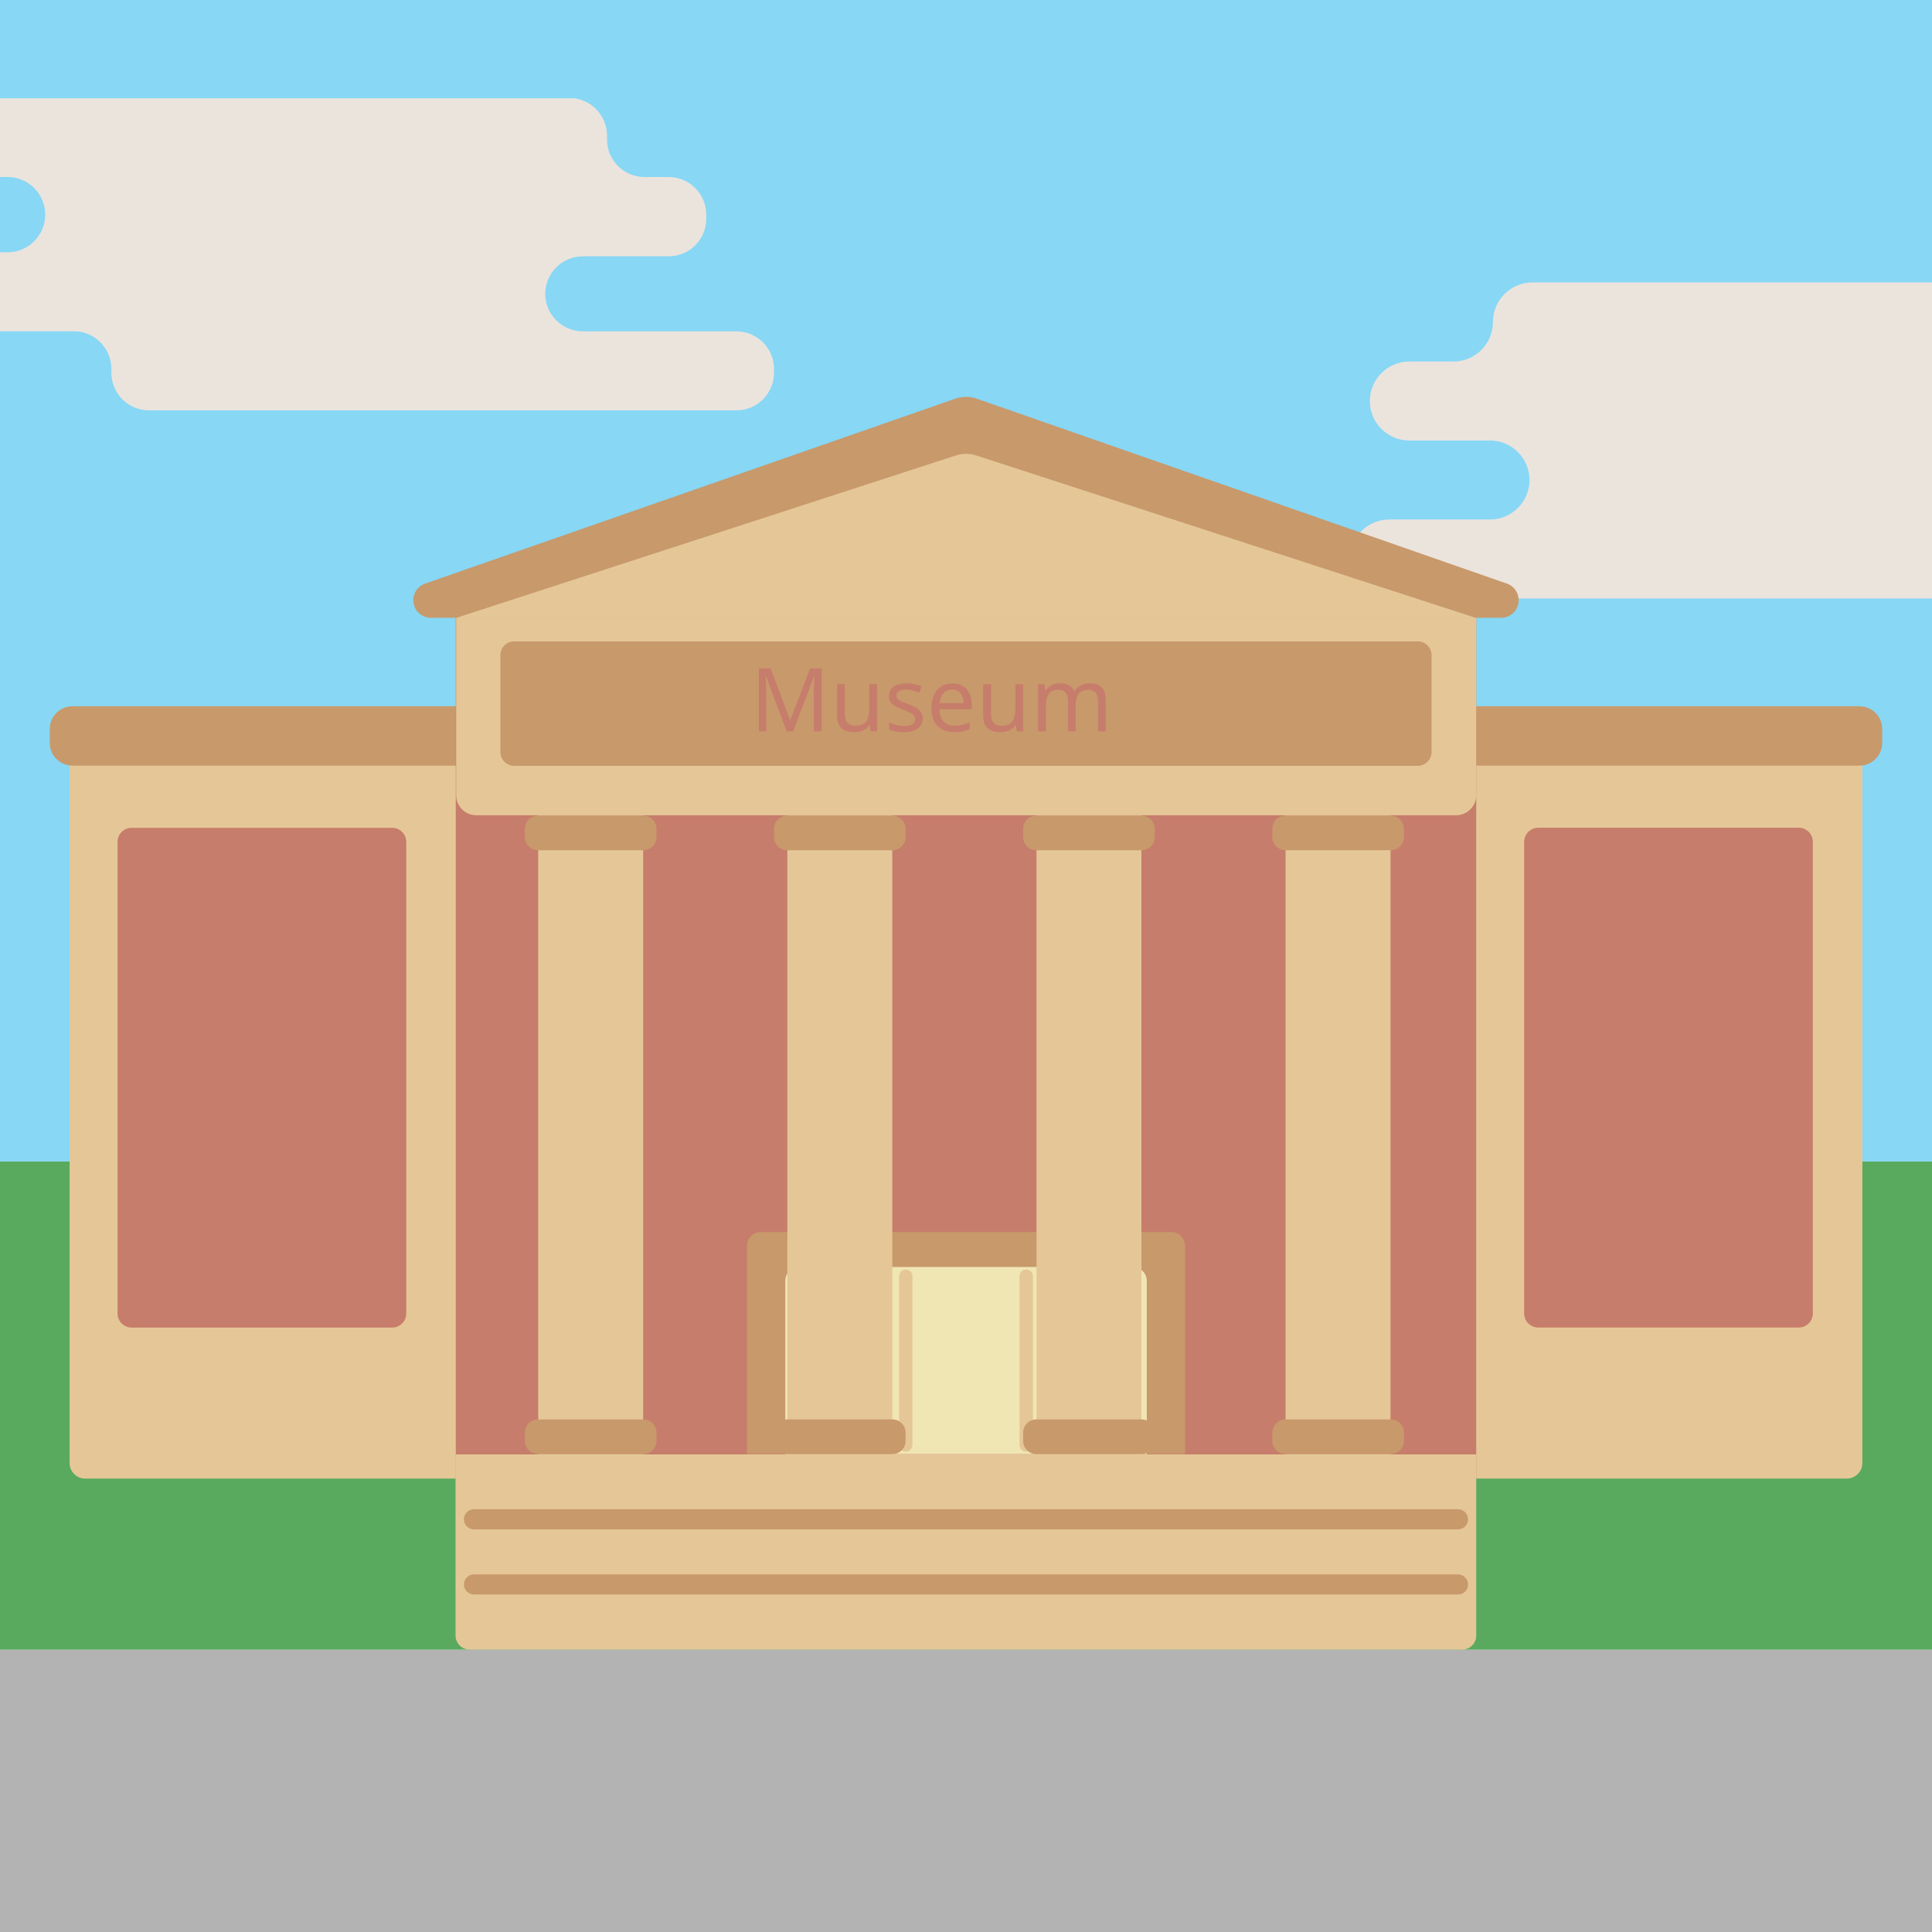
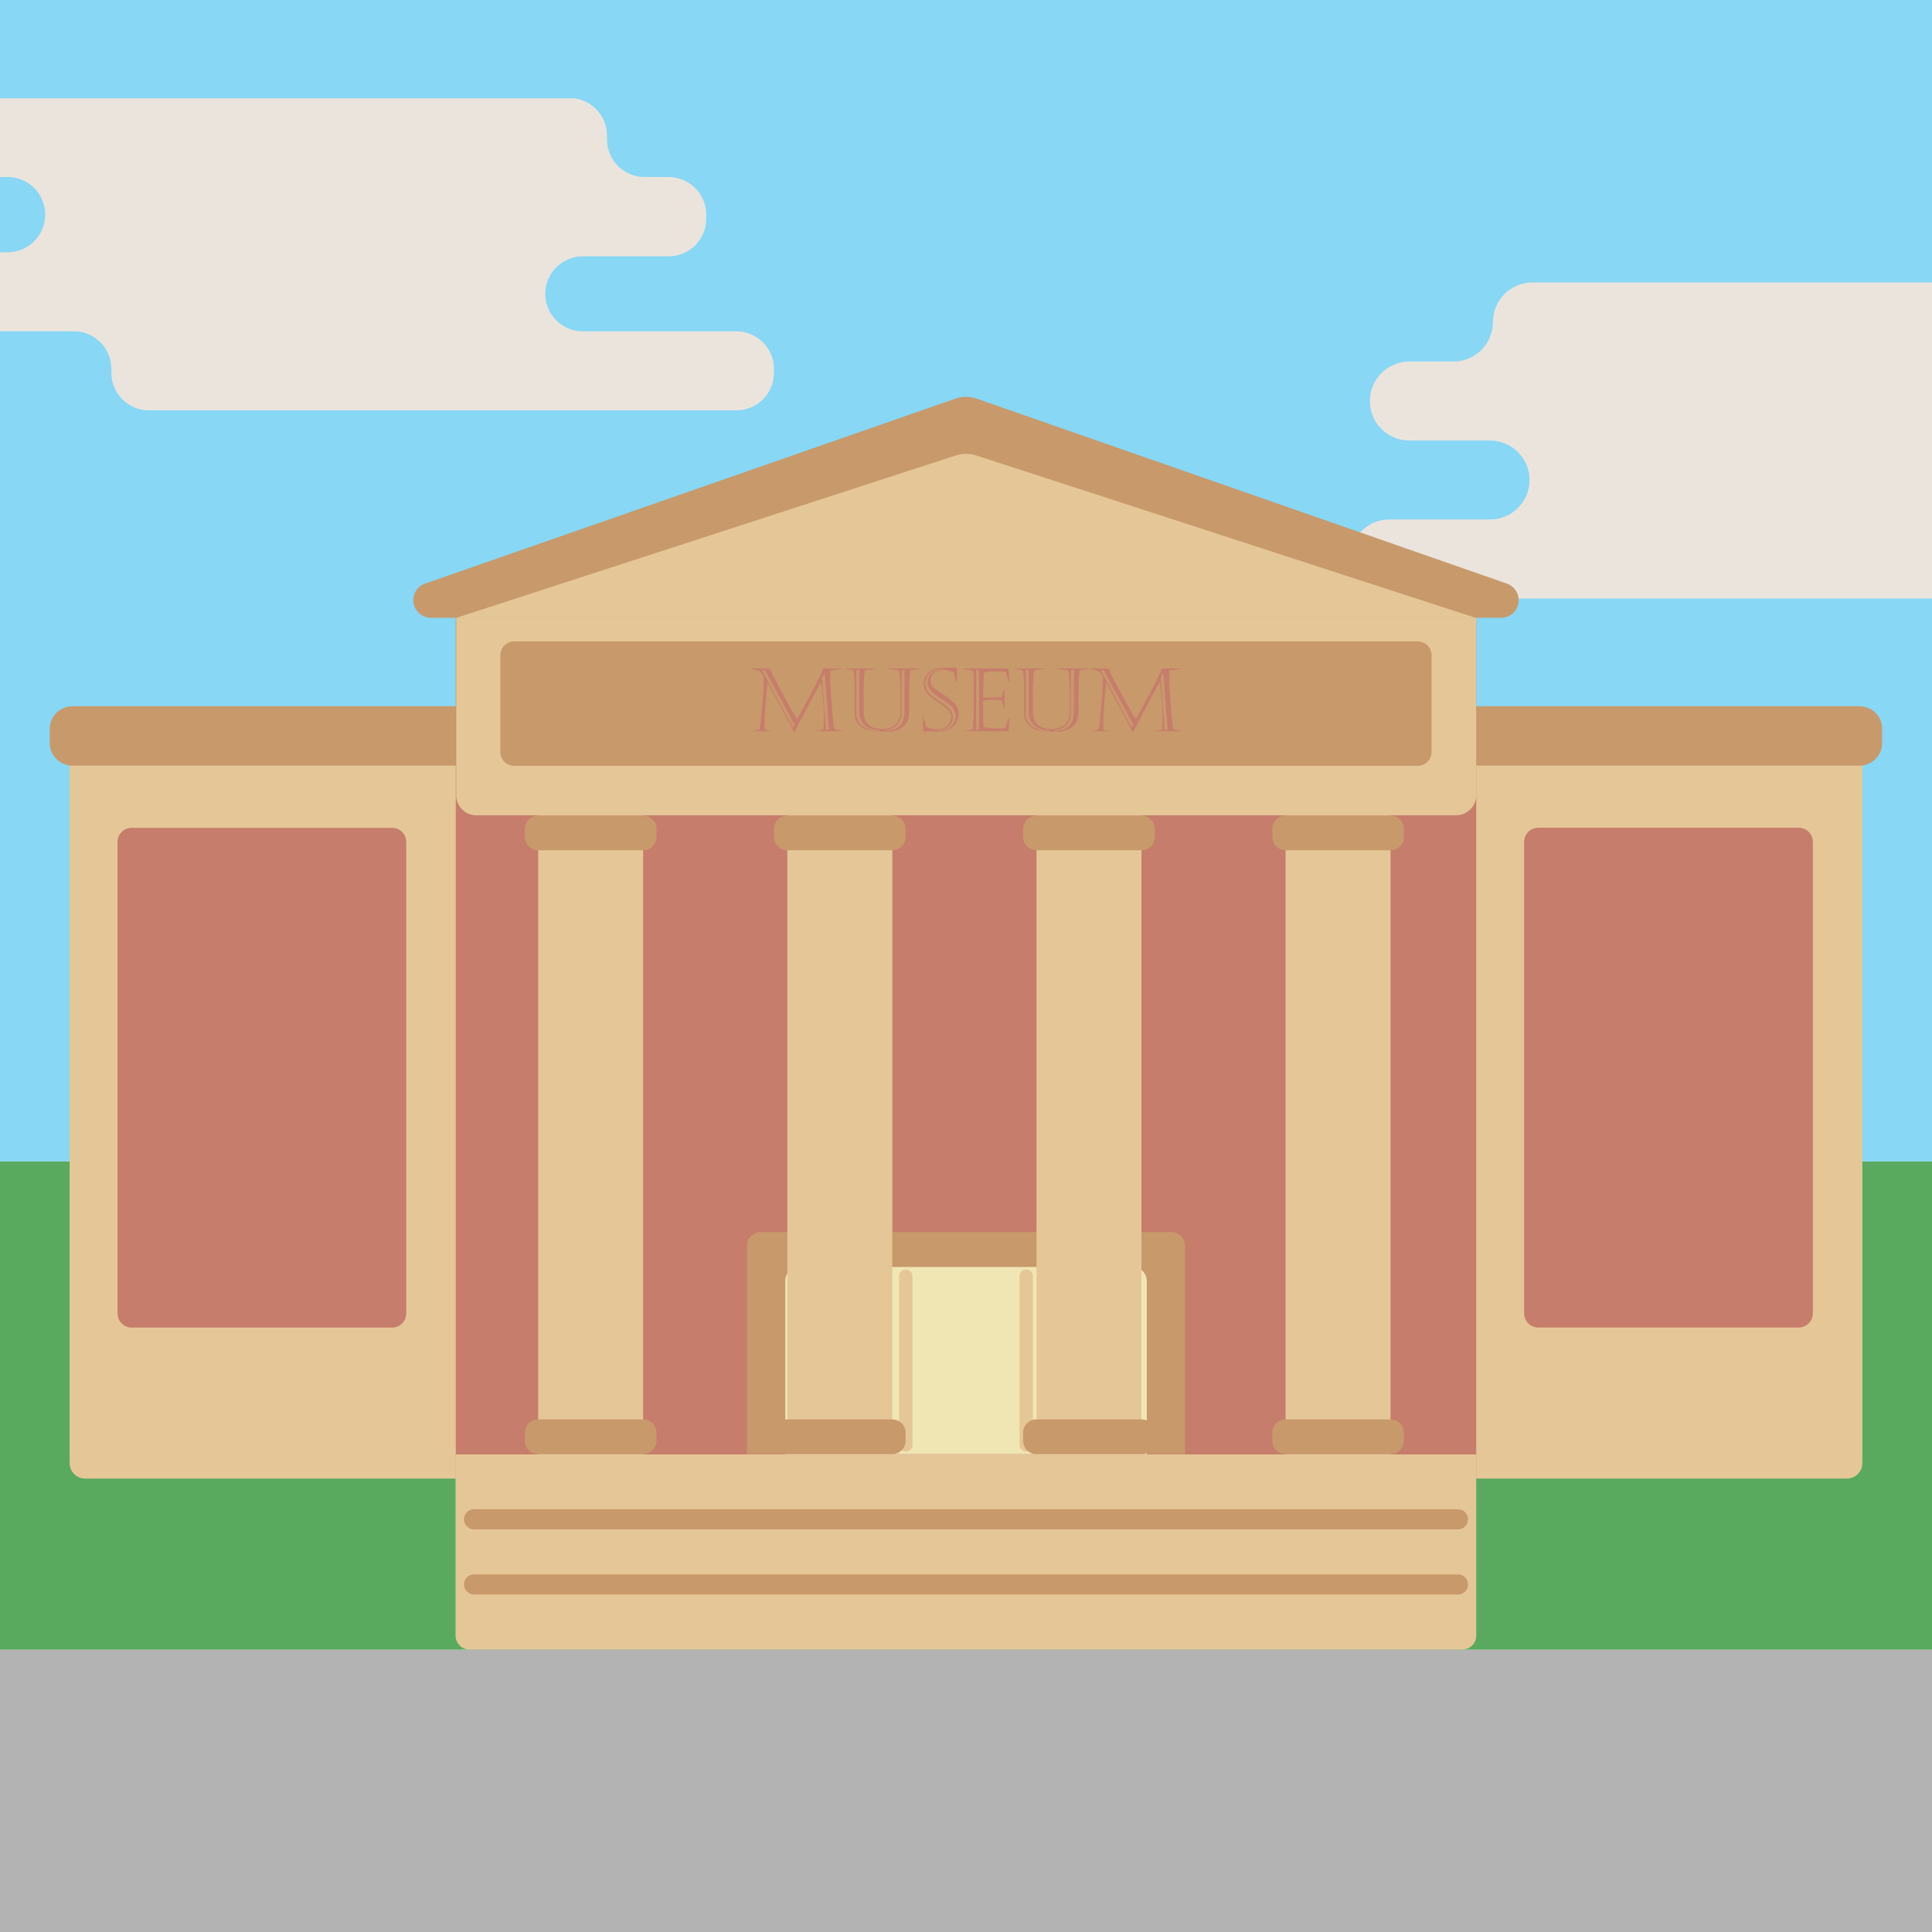
<svg xmlns="http://www.w3.org/2000/svg" viewBox="0 0 288 288">
  <defs>
-     <style>.cls-1,.cls-16{fill:none;}.cls-2{fill:#b3b3b3;}.cls-3{fill:#59aa5f;}.cls-4{fill:#87d7f5;}.cls-5{clip-path:url(#clip-path);}.cls-6{clip-path:url(#clip-path-2);}.cls-7{clip-path:url(#clip-path-3);}.cls-8{fill:#ebe4dd;}.cls-9{clip-path:url(#clip-path-4);}.cls-10{clip-path:url(#clip-path-5);}.cls-11,.cls-14{fill:#e5c797;}.cls-12,.cls-17{fill:#c77d6b;}.cls-13{fill:#c8996b;}.cls-14{stroke:#c8996b;stroke-width:3px;}.cls-14,.cls-16{stroke-linecap:round;stroke-miterlimit:10;}.cls-15{fill:#f0e6b4;}.cls-16{stroke:#e5c797;stroke-width:2px;}.cls-17{font-size:13.11px;font-family:Castellar;letter-spacing:0em;}</style>
+     <style>.cls-1,.cls-16{fill:none;}.cls-2{fill:#b3b3b3;}.cls-3{fill:#59aa5f;}.cls-4{fill:#87d7f5;}.cls-5{clip-path:url(#clip-path);}.cls-6{clip-path:url(#clip-path-2);}.cls-7{clip-path:url(#clip-path-3);}.cls-8{fill:#ebe4dd;}.cls-9{clip-path:url(#clip-path-4);}.cls-10{clip-path:url(#clip-path-5);}.cls-11,.cls-14{fill:#e5c797;}.cls-12{fill:#c77d6b;}.cls-13{fill:#c8996b;}.cls-14{stroke:#c8996b;stroke-width:3px;}.cls-14,.cls-16{stroke-linecap:round;stroke-miterlimit:10;}.cls-15{fill:#f0e6b4;}.cls-16{stroke:#e5c797;stroke-width:2px;}</style>
    <clipPath id="clip-path">
      <rect class="cls-1" width="288" height="288" />
    </clipPath>
    <clipPath id="clip-path-2">
      <rect class="cls-1" x="-17.5" y="14.65" width="132.88" height="46.55" />
    </clipPath>
    <clipPath id="clip-path-3">
      <rect class="cls-1" x="-17.5" y="14.65" width="132.88" height="46.55" />
    </clipPath>
    <clipPath id="clip-path-4">
      <rect class="cls-1" x="201.17" y="42.1" width="125.56" height="47.13" />
    </clipPath>
    <clipPath id="clip-path-5">
      <rect class="cls-1" x="201.17" y="42.1" width="125.56" height="47.13" />
    </clipPath>
  </defs>
  <g id="background">
    <rect class="cls-2" y="245.9" width="288" height="42.1" />
    <rect class="cls-3" y="173.13" width="288" height="72.78" />
    <rect class="cls-4" width="288" height="173.13" />
    <g class="cls-5">
      <g id="cloud_2" data-name="cloud 2">
        <g class="cls-6">
          <g class="cls-7">
            <path class="cls-8" d="M81.28,43.82h0a5.61,5.61,0,0,1,5.6-5.61H99.67a5.6,5.6,0,0,0,5.61-5.6V32a5.61,5.61,0,0,0-5.61-5.61H96.09a5.6,5.6,0,0,1-5.6-5.6v-.57a5.61,5.61,0,0,0-5.61-5.61H-2.69a5.61,5.61,0,0,0-5.6,5.61v.57a5.6,5.6,0,0,0,5.6,5.6H.89a5.61,5.61,0,1,1,0,11.21H-11.9a5.6,5.6,0,0,0-5.6,5.6v.58a5.6,5.6,0,0,0,5.6,5.6H11A5.61,5.61,0,0,1,16.6,55v.57a5.6,5.6,0,0,0,5.61,5.6h87.57a5.6,5.6,0,0,0,5.6-5.6V55a5.61,5.61,0,0,0-5.6-5.61H86.88a5.6,5.6,0,0,1-5.6-5.6" />
          </g>
        </g>
      </g>
      <g id="cloud_1" data-name="cloud 1">
        <g class="cls-9">
          <g class="cls-10">
            <path class="cls-8" d="M303,59.77h0a5.89,5.89,0,0,1,5.89-5.89h6.57a5.89,5.89,0,0,0,0-11.78h-87A5.89,5.89,0,0,0,222.55,48a5.89,5.89,0,0,1-5.89,5.89h-6.57a5.89,5.89,0,0,0,0,11.78h12A5.89,5.89,0,0,1,228,71.55h0a5.89,5.89,0,0,1-5.89,5.89h-15a5.89,5.89,0,0,0,0,11.78h87A5.89,5.89,0,0,0,300,83.33a5.89,5.89,0,0,1,5.89-5.89h15a5.89,5.89,0,0,0,5.89-5.89h0a5.89,5.89,0,0,0-5.89-5.89h-12A5.89,5.89,0,0,1,303,59.77" />
          </g>
        </g>
      </g>
    </g>
  </g>
  <g id="museum">
    <rect class="cls-11" x="10.38" y="105.28" width="267.24" height="115.13" rx="2.32" />
    <rect class="cls-12" x="17.52" y="123.4" width="43.04" height="74.5" rx="2.1" />
    <rect class="cls-12" x="227.2" y="123.4" width="43.04" height="74.5" rx="2.1" transform="translate(497.44 321.29) rotate(-180)" />
    <rect class="cls-13" x="7.42" y="105.28" width="273.15" height="8.85" rx="3.38" />
    <rect class="cls-12" x="67.94" y="88.2" width="152.12" height="132.21" />
    <path class="cls-11" d="M67.94,88.2H220.06a0,0,0,0,1,0,0v30.33a3,3,0,0,1-3,3H71a3,3,0,0,1-3-3V88.2A0,0,0,0,1,67.94,88.2Z" />
    <rect class="cls-13" x="74.59" y="95.61" width="138.81" height="18.55" rx="2.05" />
    <g id="stairs">
      <path class="cls-11" d="M218,245.9H70a2.09,2.09,0,0,1-2.09-2.09v-27H220.06v27A2.09,2.09,0,0,1,218,245.9Z" />
      <line class="cls-14" x1="70.66" y1="226.48" x2="217.34" y2="226.48" />
      <line class="cls-14" x1="70.66" y1="236.19" x2="217.34" y2="236.19" />
    </g>
    <g id="doors">
      <path class="cls-13" d="M113.42,183.66h61.16a2.08,2.08,0,0,1,2.08,2.08v31a0,0,0,0,1,0,0H111.34a0,0,0,0,1,0,0v-31A2.08,2.08,0,0,1,113.42,183.66Z" />
      <path class="cls-15" d="M119.14,188.87h49.73a2.08,2.08,0,0,1,2.08,2.08v25.82a0,0,0,0,1,0,0H117.06a0,0,0,0,1,0,0V191A2.08,2.08,0,0,1,119.14,188.87Z" />
      <line class="cls-16" x1="135.02" y1="190.24" x2="135.02" y2="215.4" />
      <line class="cls-16" x1="152.98" y1="190.24" x2="152.98" y2="215.4" />
    </g>
    <g id="collumns">
      <g id="column">
        <rect class="cls-11" x="80.23" y="121.58" width="15.64" height="95.19" />
        <rect class="cls-13" x="78.24" y="211.59" width="19.62" height="5.17" rx="1.97" />
        <rect class="cls-13" x="78.24" y="121.58" width="19.62" height="5.17" rx="1.97" />
      </g>
      <g id="column-2" data-name="column">
        <rect class="cls-11" x="117.37" y="121.58" width="15.64" height="95.19" />
        <rect class="cls-13" x="115.38" y="211.59" width="19.62" height="5.17" rx="1.97" />
        <rect class="cls-13" x="115.38" y="121.58" width="19.62" height="5.17" rx="1.97" />
      </g>
      <g id="column-3" data-name="column">
        <rect class="cls-11" x="154.51" y="121.58" width="15.64" height="95.19" />
        <rect class="cls-13" x="152.52" y="211.59" width="19.62" height="5.17" rx="1.97" />
        <rect class="cls-13" x="152.52" y="121.58" width="19.62" height="5.17" rx="1.97" />
      </g>
      <g id="column-4" data-name="column">
        <rect class="cls-11" x="191.64" y="121.58" width="15.64" height="95.19" />
        <rect class="cls-13" x="189.66" y="211.59" width="19.62" height="5.17" rx="1.97" />
        <rect class="cls-13" x="189.66" y="121.58" width="19.62" height="5.17" rx="1.97" />
      </g>
    </g>
-     <text class="cls-17" transform="translate(111.86 109.02)">Museum</text>
+     <path class="cls-12" d="M112,99.66h2.75c.23.51.42.93.59,1.25s.35.7.58,1.14l1.8,3.33a16.75,16.75,0,0,0,1.12,1.81c.24-.4.64-1.12,1.17-2.15l1.64-3.08a23,23,0,0,0,1.08-2.3h2.74v.06l-1.71.24c0,.37,0,.75,0,1.12s0,1.2.11,2.41.16,2.35.27,3.39a9.3,9.3,0,0,0,.29,1.86l1.18.22V109h-4.39V109l1.52-.22a11.48,11.48,0,0,0,.06-1.32c0-.3,0-.69,0-1.18s0-1-.1-1.69-.09-1.22-.16-1.75a6.75,6.75,0,0,0-.18-1.09c-.2.32-.41.69-.62,1.1l-2.49,4.67c-.4.76-.66,1.31-.79,1.63h-.09c-.09-.19-.24-.51-.46-.94s-.39-.77-.53-1l-2.08-3.86c-.36-.66-.65-1.19-.88-1.58,0,.17-.07.56-.13,1.17s-.12,1.26-.17,2-.1,1.31-.13,1.81,0,.89,0,1.18,0,.49,0,.87l1.22.24V109H112V109l1.22-.24a13.31,13.31,0,0,0,.24-1.77q.15-1.5.27-3.09c.08-1.06.12-1.83.12-2.3q0-.25,0-.78a2.56,2.56,0,0,0-.72-.82L112,99.72Zm1.59.24,4.63,8.55.22-.44-4.4-8.11Zm9.32.42-.37.75.57,7.7h.46l-.63-8.45Z" />
+     <path class="cls-12" d="M127.41,106.31v-3.56q0-1.2-.15-2.82l-1.34-.21v-.06h4.67v.06l-1.69.21c0,.3-.08.66-.1,1.08s-.05.86-.07,1.33,0,.86,0,1.14v2.63a2.76,2.76,0,0,0,.38,1.52,2.06,2.06,0,0,0,1,.81,4,4,0,0,0,1.38.23,2.93,2.93,0,0,0,2-.65,2.7,2.7,0,0,0,.74-2.11v-2.74c0-.49,0-1.06-.05-1.73s-.08-1.16-.13-1.51l-1.69-.21v-.06H137v.06l-1.3.21a9.36,9.36,0,0,0-.14,1.39c0,.64-.05,1.19-.05,1.62v3.11a3.73,3.73,0,0,1-.17,1.23,2.2,2.2,0,0,1-.54.87,3.42,3.42,0,0,1-.52.42,3.06,3.06,0,0,1-.7.3,5,5,0,0,1-.92.19c-.33,0-.75,0-1.24,0a7.21,7.21,0,0,1-2.09-.27,2.72,2.72,0,0,1-1.4-.89A2.53,2.53,0,0,1,127.41,106.31Zm3.65,2.64v-.09a4.22,4.22,0,0,1-1.58-.36,2.3,2.3,0,0,1-1-.92,2.71,2.71,0,0,1-.38-1.49v-6.2h-.45v6.42a2.31,2.31,0,0,0,.83,1.87A4.37,4.37,0,0,0,131.06,109Zm.84-.09V109a4.84,4.84,0,0,0,1.31-.25,2.46,2.46,0,0,0,.91-.56,2.3,2.3,0,0,0,.54-.91,4,4,0,0,0,.18-1.26V99.89h-.45V106a3.17,3.17,0,0,1-.59,2A2.63,2.63,0,0,1,131.9,108.86Z" />
+     <path class="cls-12" d="M137.59,106.78l.49,1.58a4.05,4.05,0,0,0,.85.27,3.46,3.46,0,0,0,.85.09,2.3,2.3,0,0,0,.88-.16,1.91,1.91,0,0,0,1-1,1.66,1.66,0,0,0,.13-.64,1.43,1.43,0,0,0-.43-1.06,9.36,9.36,0,0,0-1.43-1.12,10.3,10.3,0,0,1-1.46-1.13,3.19,3.19,0,0,1-.59-.81,2,2,0,0,1-.19-.9,2.25,2.25,0,0,1,.3-1.1,2.37,2.37,0,0,1,.93-.9,3,3,0,0,1,1.54-.37c.28,0,.57,0,.88,0l.65,0h.29l.21,0,.17,0,0,2.19h-.08l-.4-1.48a4,4,0,0,0-1.55-.39,2.25,2.25,0,0,0-1,.21,1.67,1.67,0,0,0-.68.57,1.37,1.37,0,0,0-.25.82,1.31,1.31,0,0,0,.33.86,4.11,4.11,0,0,0,.89.77c.38.26.78.52,1.22.8a7.12,7.12,0,0,1,1,.82,2.39,2.39,0,0,1,.76,1.76,2.72,2.72,0,0,1-.29,1.16,2.48,2.48,0,0,1-1,1,3.43,3.43,0,0,1-1.8.42c-.26,0-.58,0-.95,0s-.65,0-.82,0H138l-.21,0-.17,0-.1-2.26Zm3.13-7.11h-.21a2.93,2.93,0,0,0-1.29.28,2.32,2.32,0,0,0-.95.8,2.08,2.08,0,0,0-.34,1.17,2.14,2.14,0,0,0,.71,1.52,6.26,6.26,0,0,0,.59.51c.18.14.45.33.82.58l.88.61a4.56,4.56,0,0,1,.54.46,1.76,1.76,0,0,1,.31,2.22,2,2,0,0,1-.77.74,2.34,2.34,0,0,1-1.18.29v.07a2.86,2.86,0,0,0,1.39-.27,2.32,2.32,0,0,0,.94-.8,1.85,1.85,0,0,0,.32-1,2.19,2.19,0,0,0-.15-.83,2.33,2.33,0,0,0-.54-.76,5.51,5.51,0,0,0-.8-.63l-1.18-.8a7.13,7.13,0,0,1-.87-.67,2,2,0,0,1-.67-1.47,1.82,1.82,0,0,1,.61-1.31,2.63,2.63,0,0,1,1.84-.64Z" />
+     <path class="cls-12" d="M143.51,99.72v-.06h6.82l.16,2h-.11l-.46-1.57c-.36,0-.77,0-1.22,0a9,9,0,0,0-2,.17,20.61,20.61,0,0,0-.13,2.37c0,.55,0,1,0,1.35l1.29,0a12.74,12.74,0,0,0,1.49-.08l.29-1.09h.11v2.73h-.11l-.3-1.15a9.28,9.28,0,0,0-1.23-.07,14.36,14.36,0,0,0-1.54.08,10.14,10.14,0,0,0,0,1.45q0,.92,0,1.5c0,.4,0,.74.08,1a7.12,7.12,0,0,0,2,.24,10.5,10.5,0,0,0,1.23-.06l.51-1.54h.09l-.14,2h-6.89V109l1.53-.22a7.29,7.29,0,0,0,.09-.8c0-.36.06-.76.08-1.21s0-.82,0-1.12,0-.56,0-.79v-1.61c0-.21,0-.5,0-.88s0-.77,0-1.17-.07-.81-.11-1.22Zm2,.18v8.87h.44V99.9Z" />
+     <path class="cls-12" d="M152.66,106.31v-3.56q0-1.2-.15-2.82l-1.34-.21v-.06h4.67v.06l-1.69.21c-.05.3-.08.66-.11,1.08s0,.86-.06,1.33,0,.86,0,1.14v2.63a2.76,2.76,0,0,0,.38,1.52,2.08,2.08,0,0,0,1,.81,4.08,4.08,0,0,0,1.38.23,3,3,0,0,0,2-.65,2.7,2.7,0,0,0,.73-2.11v-2.74c0-.49,0-1.06-.05-1.73s-.07-1.16-.12-1.51l-1.69-.21v-.06h4.64v.06l-1.3.21a9.36,9.36,0,0,0-.14,1.39c0,.64-.05,1.19-.05,1.62v3.11a4,4,0,0,1-.17,1.23,2.45,2.45,0,0,1-.54.87,4,4,0,0,1-.52.42,3.06,3.06,0,0,1-.7.3,5,5,0,0,1-.92.19c-.34,0-.75,0-1.24,0a7.21,7.21,0,0,1-2.09-.27,2.72,2.72,0,0,1-1.4-.89A2.53,2.53,0,0,1,152.66,106.31Zm3.65,2.64v-.09a4.22,4.22,0,0,1-1.58-.36,2.3,2.3,0,0,1-1-.92,2.71,2.71,0,0,1-.38-1.49v-6.2h-.45v6.42a2.28,2.28,0,0,0,.83,1.87A4.37,4.37,0,0,0,156.31,109Zm.84-.09V109a4.69,4.69,0,0,0,1.3-.25,2.42,2.42,0,0,0,.92-.56,2.3,2.3,0,0,0,.54-.91,4,4,0,0,0,.18-1.26V99.89h-.45V106a3.17,3.17,0,0,1-.59,2A2.63,2.63,0,0,1,157.15,108.86Z" />
+     <path class="cls-12" d="M162.49,99.66h2.75c.23.51.42.93.59,1.25s.36.7.59,1.14l1.79,3.33a16.75,16.75,0,0,0,1.12,1.81c.24-.4.64-1.12,1.17-2.15l1.64-3.08a23,23,0,0,0,1.08-2.3H176v.06l-1.71.24c0,.37,0,.75,0,1.12s0,1.2.11,2.41.16,2.35.27,3.39a9.3,9.3,0,0,0,.29,1.86l1.18.22V109h-4.39V109l1.53-.22c0-.33,0-.77,0-1.32,0-.3,0-.69,0-1.18s-.05-1-.09-1.69-.1-1.22-.17-1.75a6.75,6.75,0,0,0-.18-1.09c-.2.32-.41.69-.62,1.1l-2.49,4.67c-.4.76-.66,1.31-.79,1.63h-.09c-.09-.19-.24-.51-.46-.94s-.39-.77-.53-1l-2.08-3.86c-.36-.66-.65-1.19-.88-1.58,0,.17-.07.56-.13,1.17s-.12,1.26-.17,2-.1,1.31-.12,1.81,0,.89,0,1.18,0,.49,0,.87l1.22.24V109h-3.15V109l1.22-.24a13.31,13.31,0,0,0,.24-1.77c.11-1,.19-2,.27-3.09s.12-1.83.12-2.3q0-.25,0-.78a2.56,2.56,0,0,0-.72-.82l-1.08-.24Zm1.59.24,4.63,8.55.22-.44-4.4-8.11Zm9.32.42-.37.75.57,7.7h.46l-.63-8.45Z" />
    <path class="cls-13" d="M224.64,87,145.57,59.42a4.83,4.83,0,0,0-3.14,0L63.36,87a2.62,2.62,0,0,0,.86,5.09H223.78A2.62,2.62,0,0,0,224.64,87Z" />
    <path class="cls-11" d="M220.06,92.13,145.51,67.89a4.87,4.87,0,0,0-3,0L67.94,92.13Z" />
  </g>
</svg>
